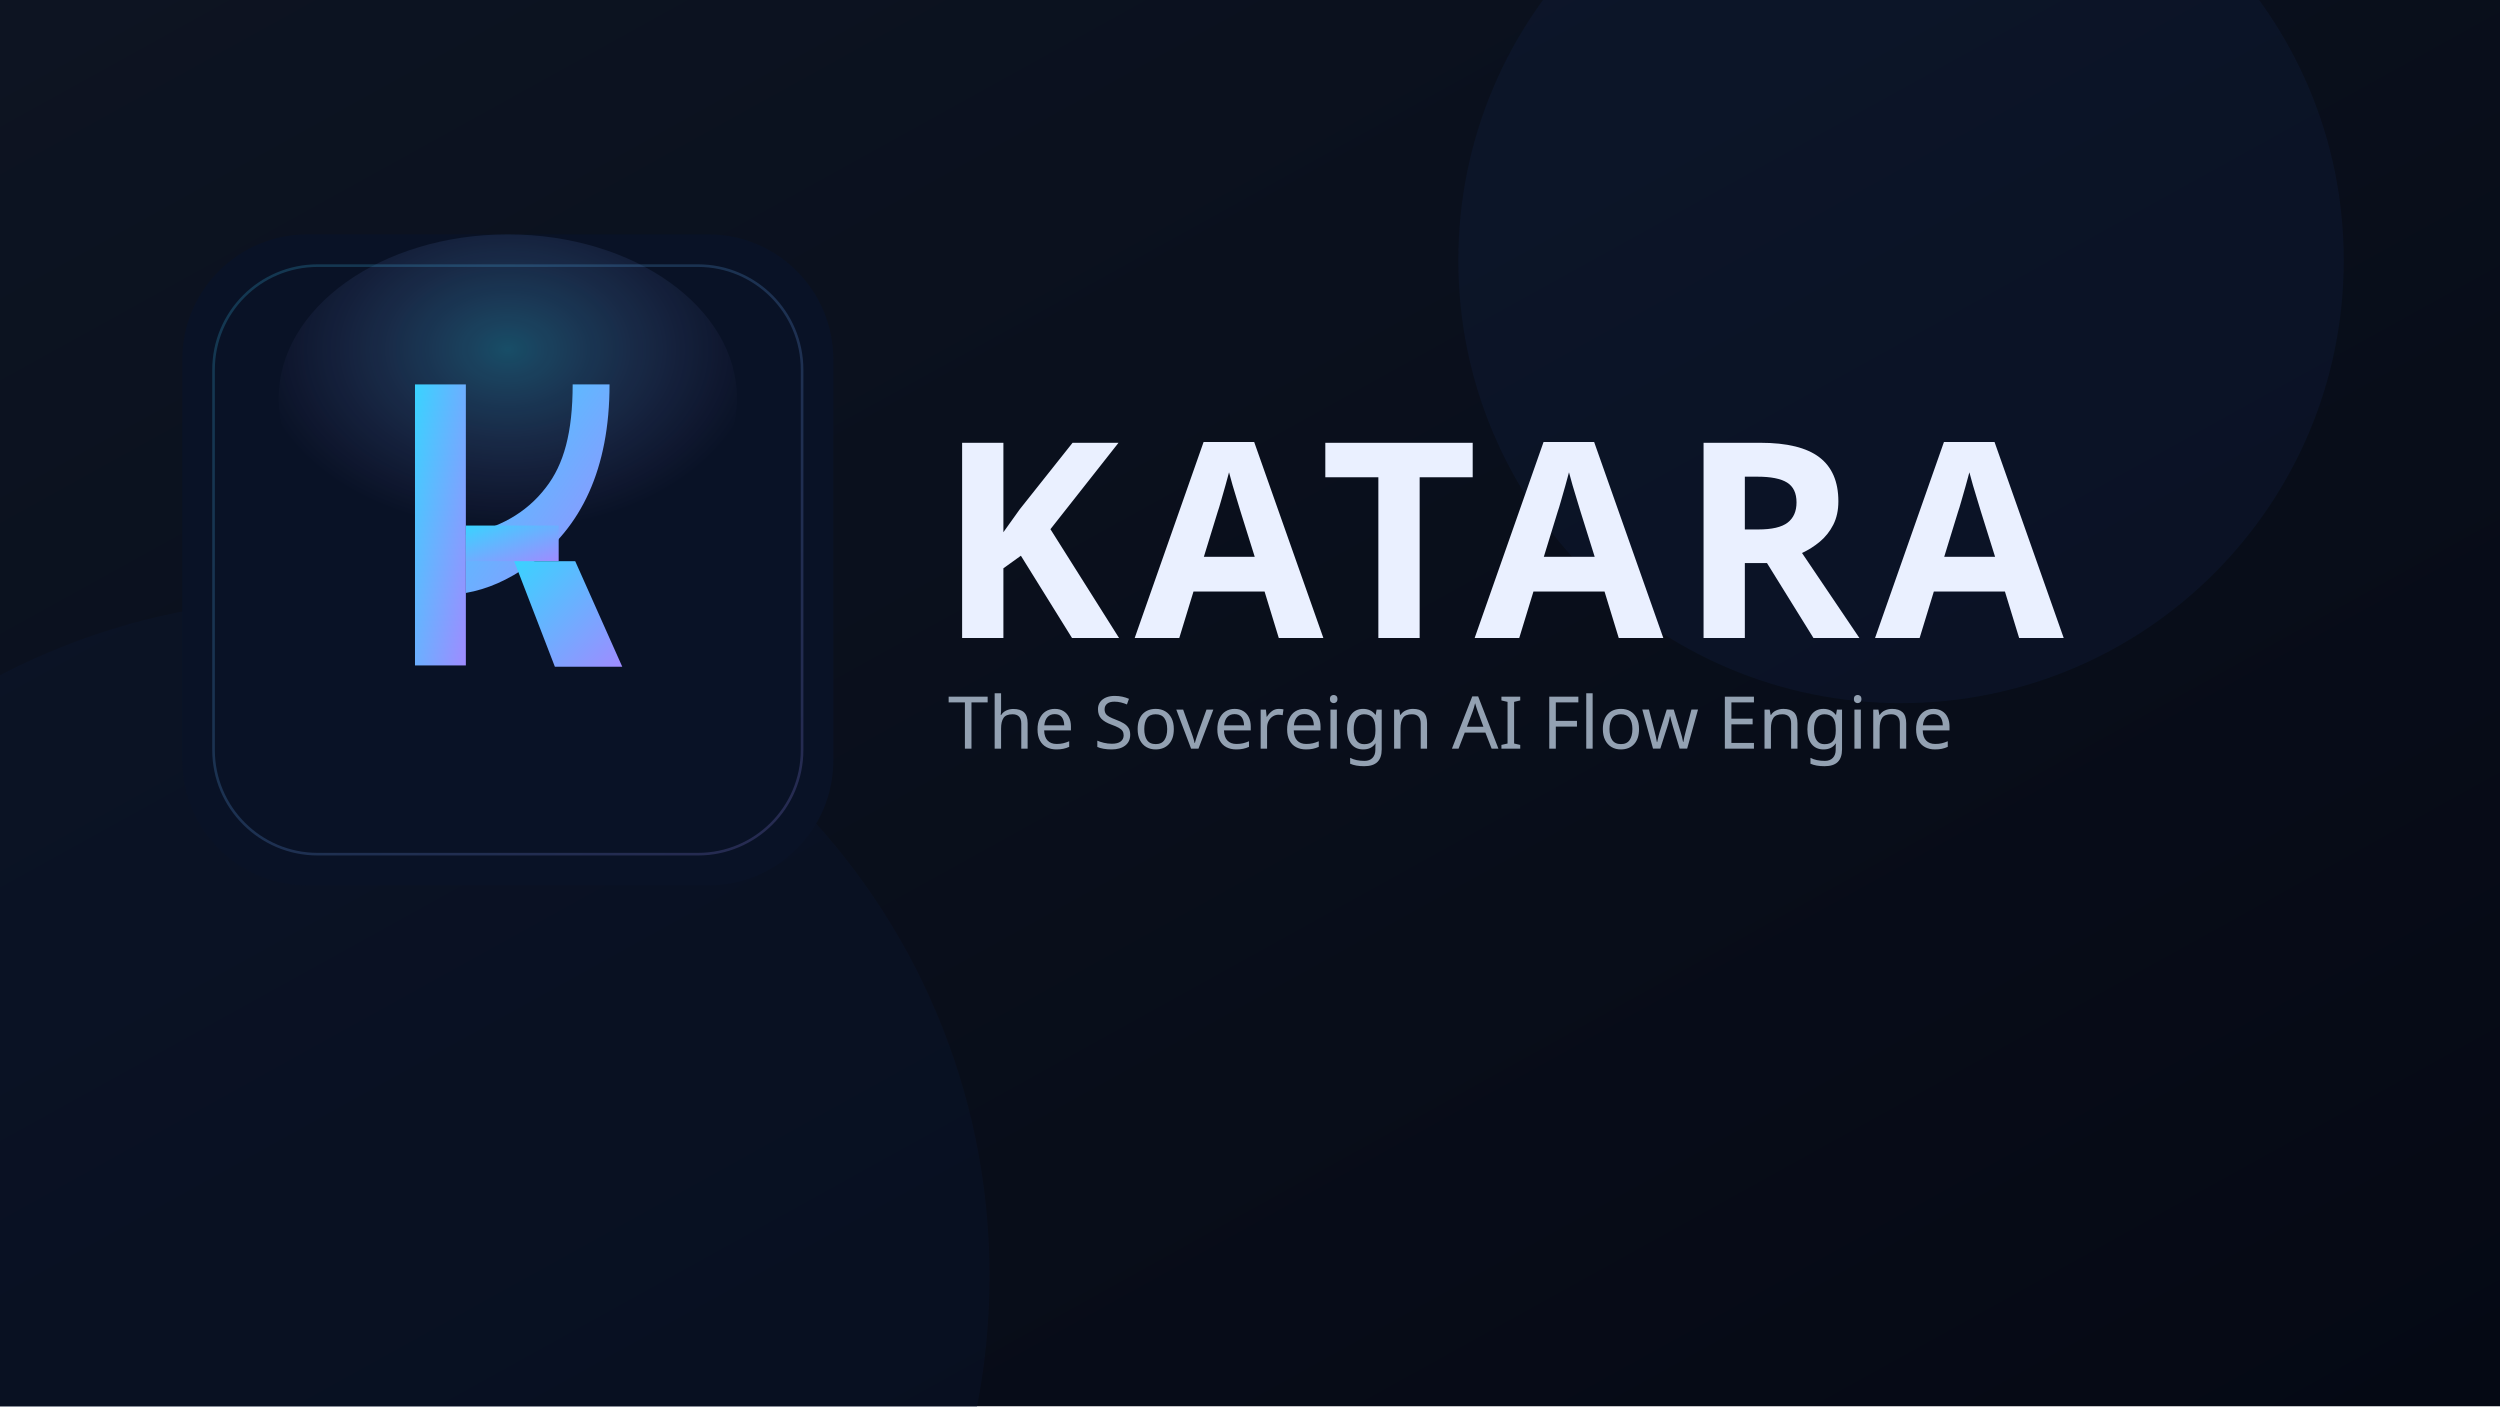
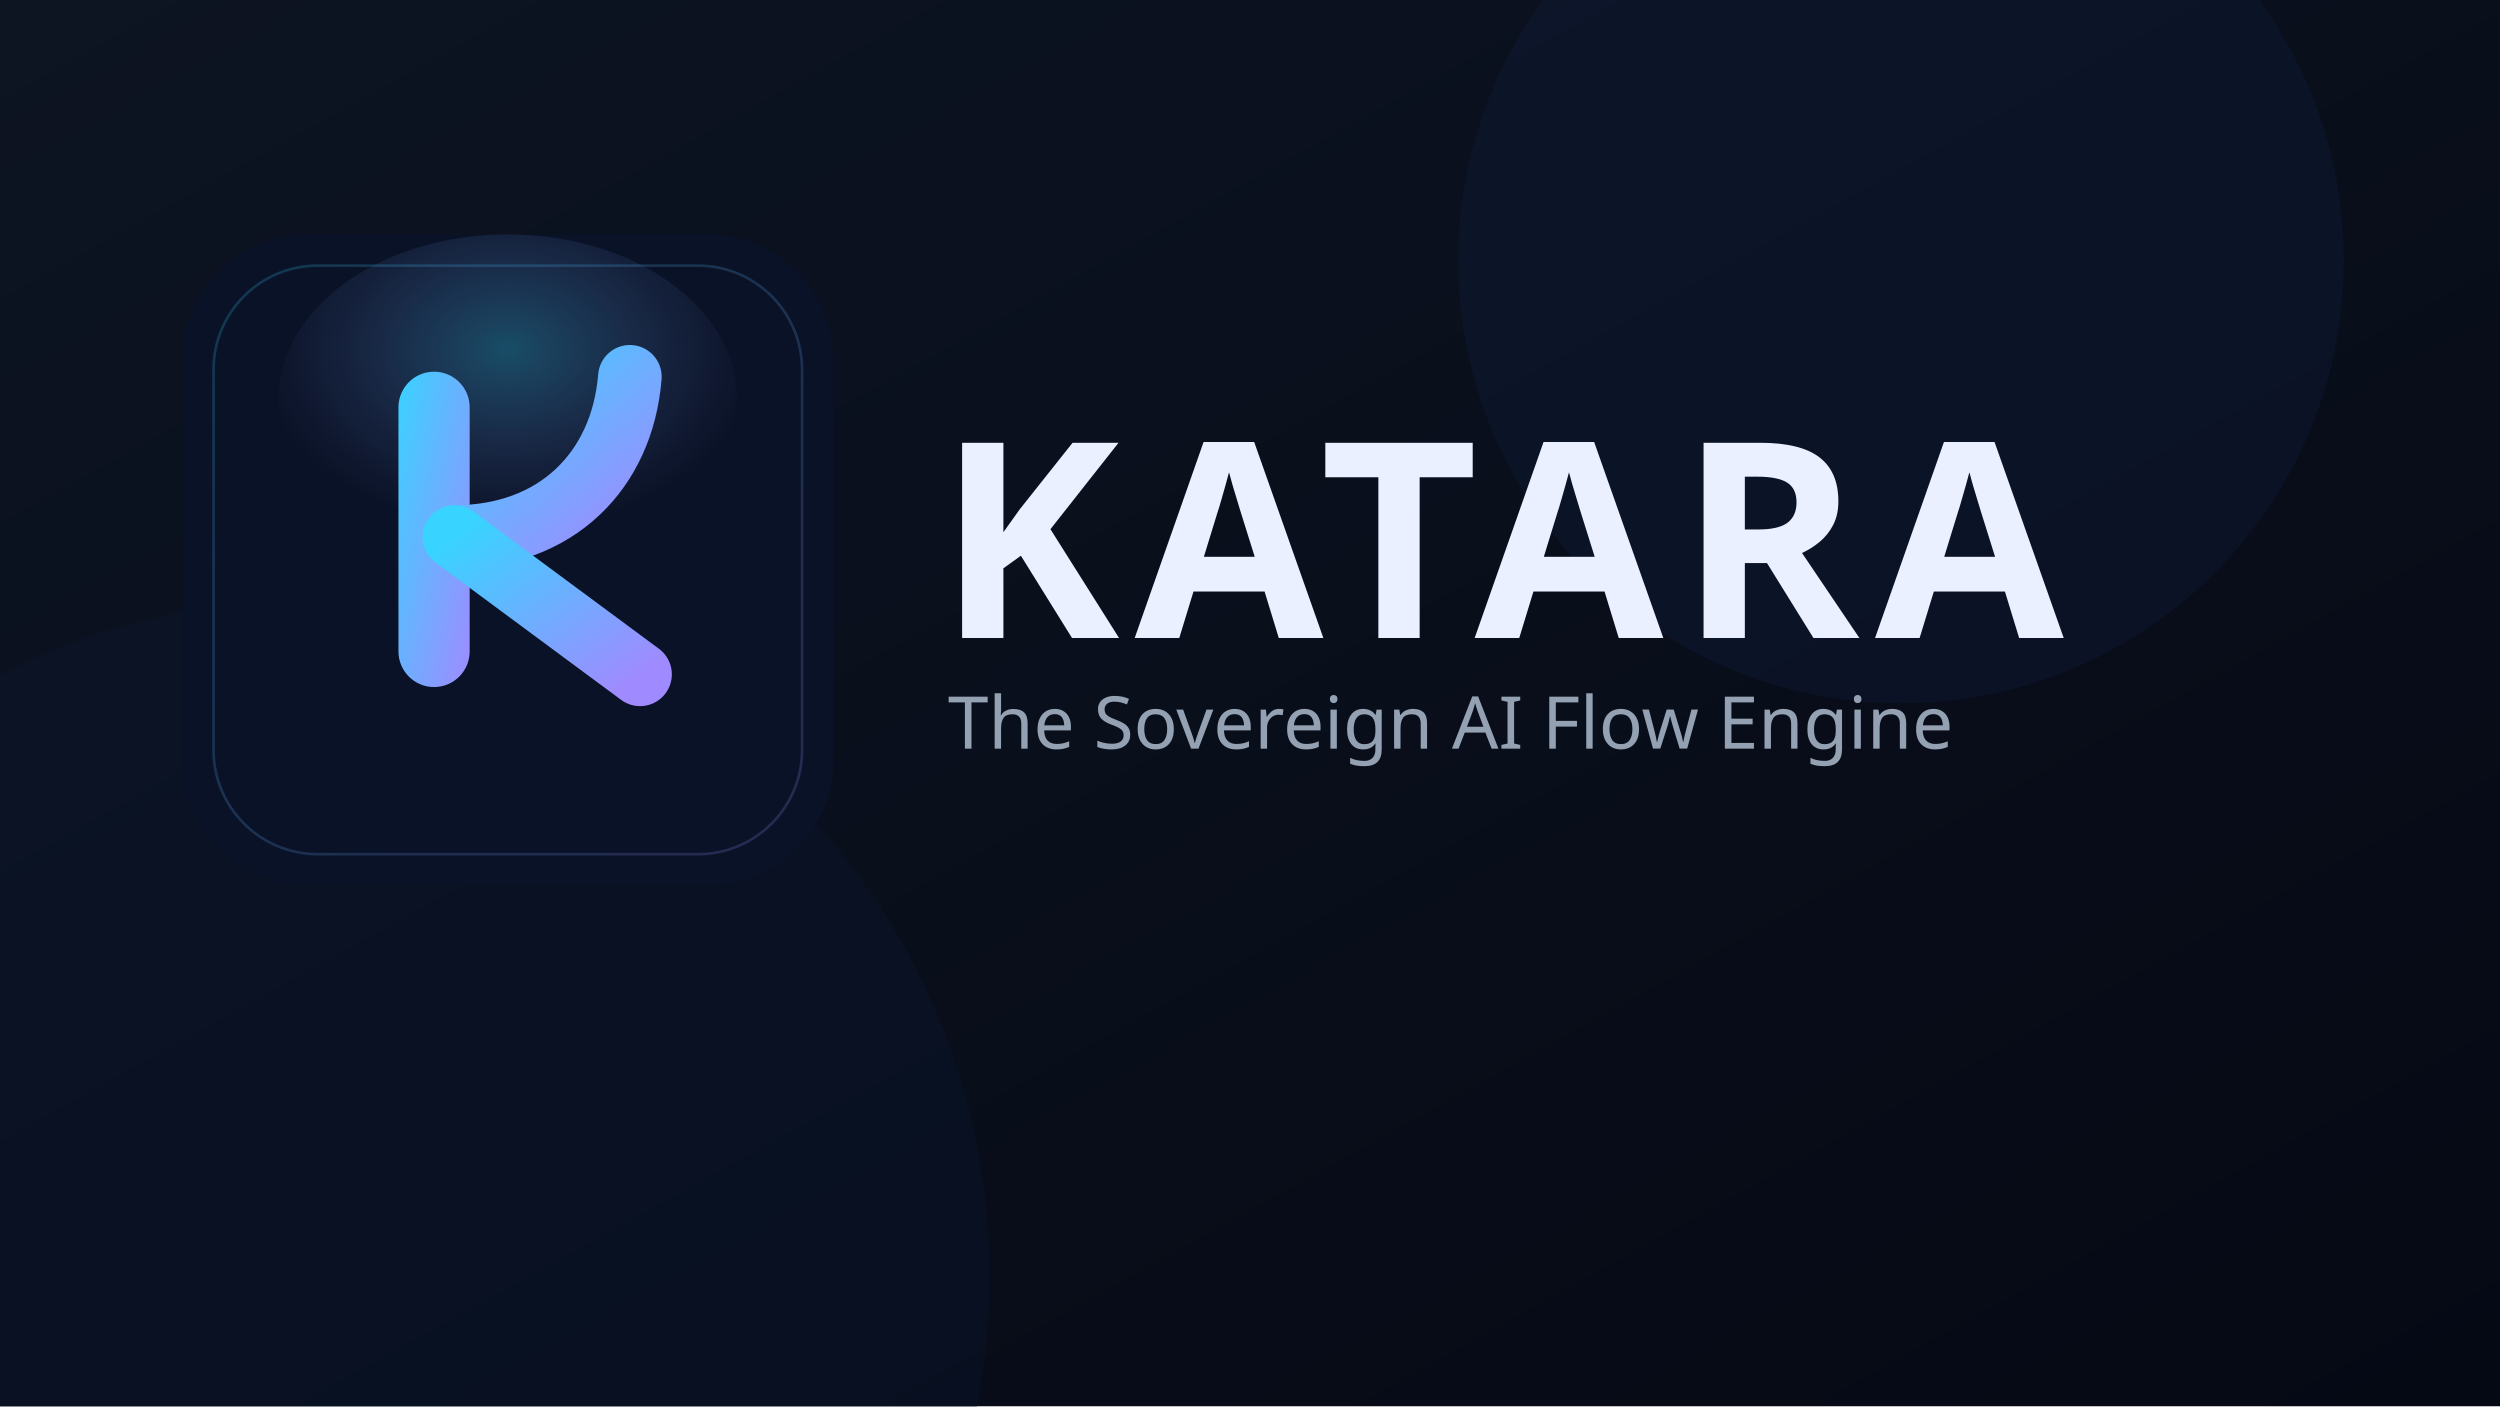
<svg xmlns="http://www.w3.org/2000/svg" viewBox="0 0 1920 1080">
  <defs>
    <linearGradient id="bg" x1="0" y1="0" x2="1" y2="1">
      <stop offset="0%" stop-color="#0d1422" />
      <stop offset="100%" stop-color="#050914" />
    </linearGradient>
    <linearGradient id="k" x1="0" y1="0" x2="1" y2="1">
      <stop offset="0%" stop-color="#39d3ff" />
      <stop offset="100%" stop-color="#9f8bff" />
    </linearGradient>
    <radialGradient id="aura" cx="50%" cy="35%" r="55%">
      <stop offset="0%" stop-color="#3ad8ff" stop-opacity="0.30" />
      <stop offset="100%" stop-color="#9f8bff" stop-opacity="0" />
    </radialGradient>
    <symbol id="k-glyph" viewBox="0 0 512 512">
-       <rect x="183" y="118" width="40" height="221" />
-       <path d="M294 118H336C336 184 314 231 273 260C256 272 240 279 223 282V236C248 231 270 220 286 199C300 181 307 156 307 118Z" />
-       <rect x="223" y="229" width="73" height="28" />
-       <path d="M261 257H309L346 340H293Z" />
+       <rect x="170" y="108" width="56" height="248" rx="28" fill="url(#k)" />
+       <g fill="none" stroke="url(#k)" stroke-linecap="round" stroke-linejoin="round">
+         <path d="M214 238C294 238 346 186 352 112" stroke-width="50" />
+         <path d="M214 238L360 346" stroke-width="50" />
+       </g>
    </symbol>
  </defs>
  <rect width="1920" height="1080" fill="url(#bg)" />
  <circle cx="1460" cy="200" r="340" fill="#112146" opacity="0.28" />
  <circle cx="240" cy="980" r="520" fill="#0b1733" opacity="0.32" />
  <rect x="140" y="180" width="500" height="500" rx="96" fill="#091226" />
  <ellipse cx="390" cy="306" rx="176" ry="126" fill="url(#aura)" />
  <use href="#k-glyph" x="140" y="180" width="500" height="500" fill="url(#k)" />
  <rect x="164" y="204" width="452" height="452" rx="80" fill="none" stroke="url(#k)" stroke-width="2" opacity="0.20" />
  <text x="720" y="490" fill="#eaf0ff" font-family="Space Grotesk, Sora, Segoe UI, sans-serif" font-size="210" font-weight="700" letter-spacing="12">KATARA</text>
  <text x="728" y="575" fill="#93a1b2" font-family="Space Grotesk, Sora, Segoe UI, sans-serif" font-size="56" font-weight="500">The Sovereign AI Flow Engine</text>
</svg>
